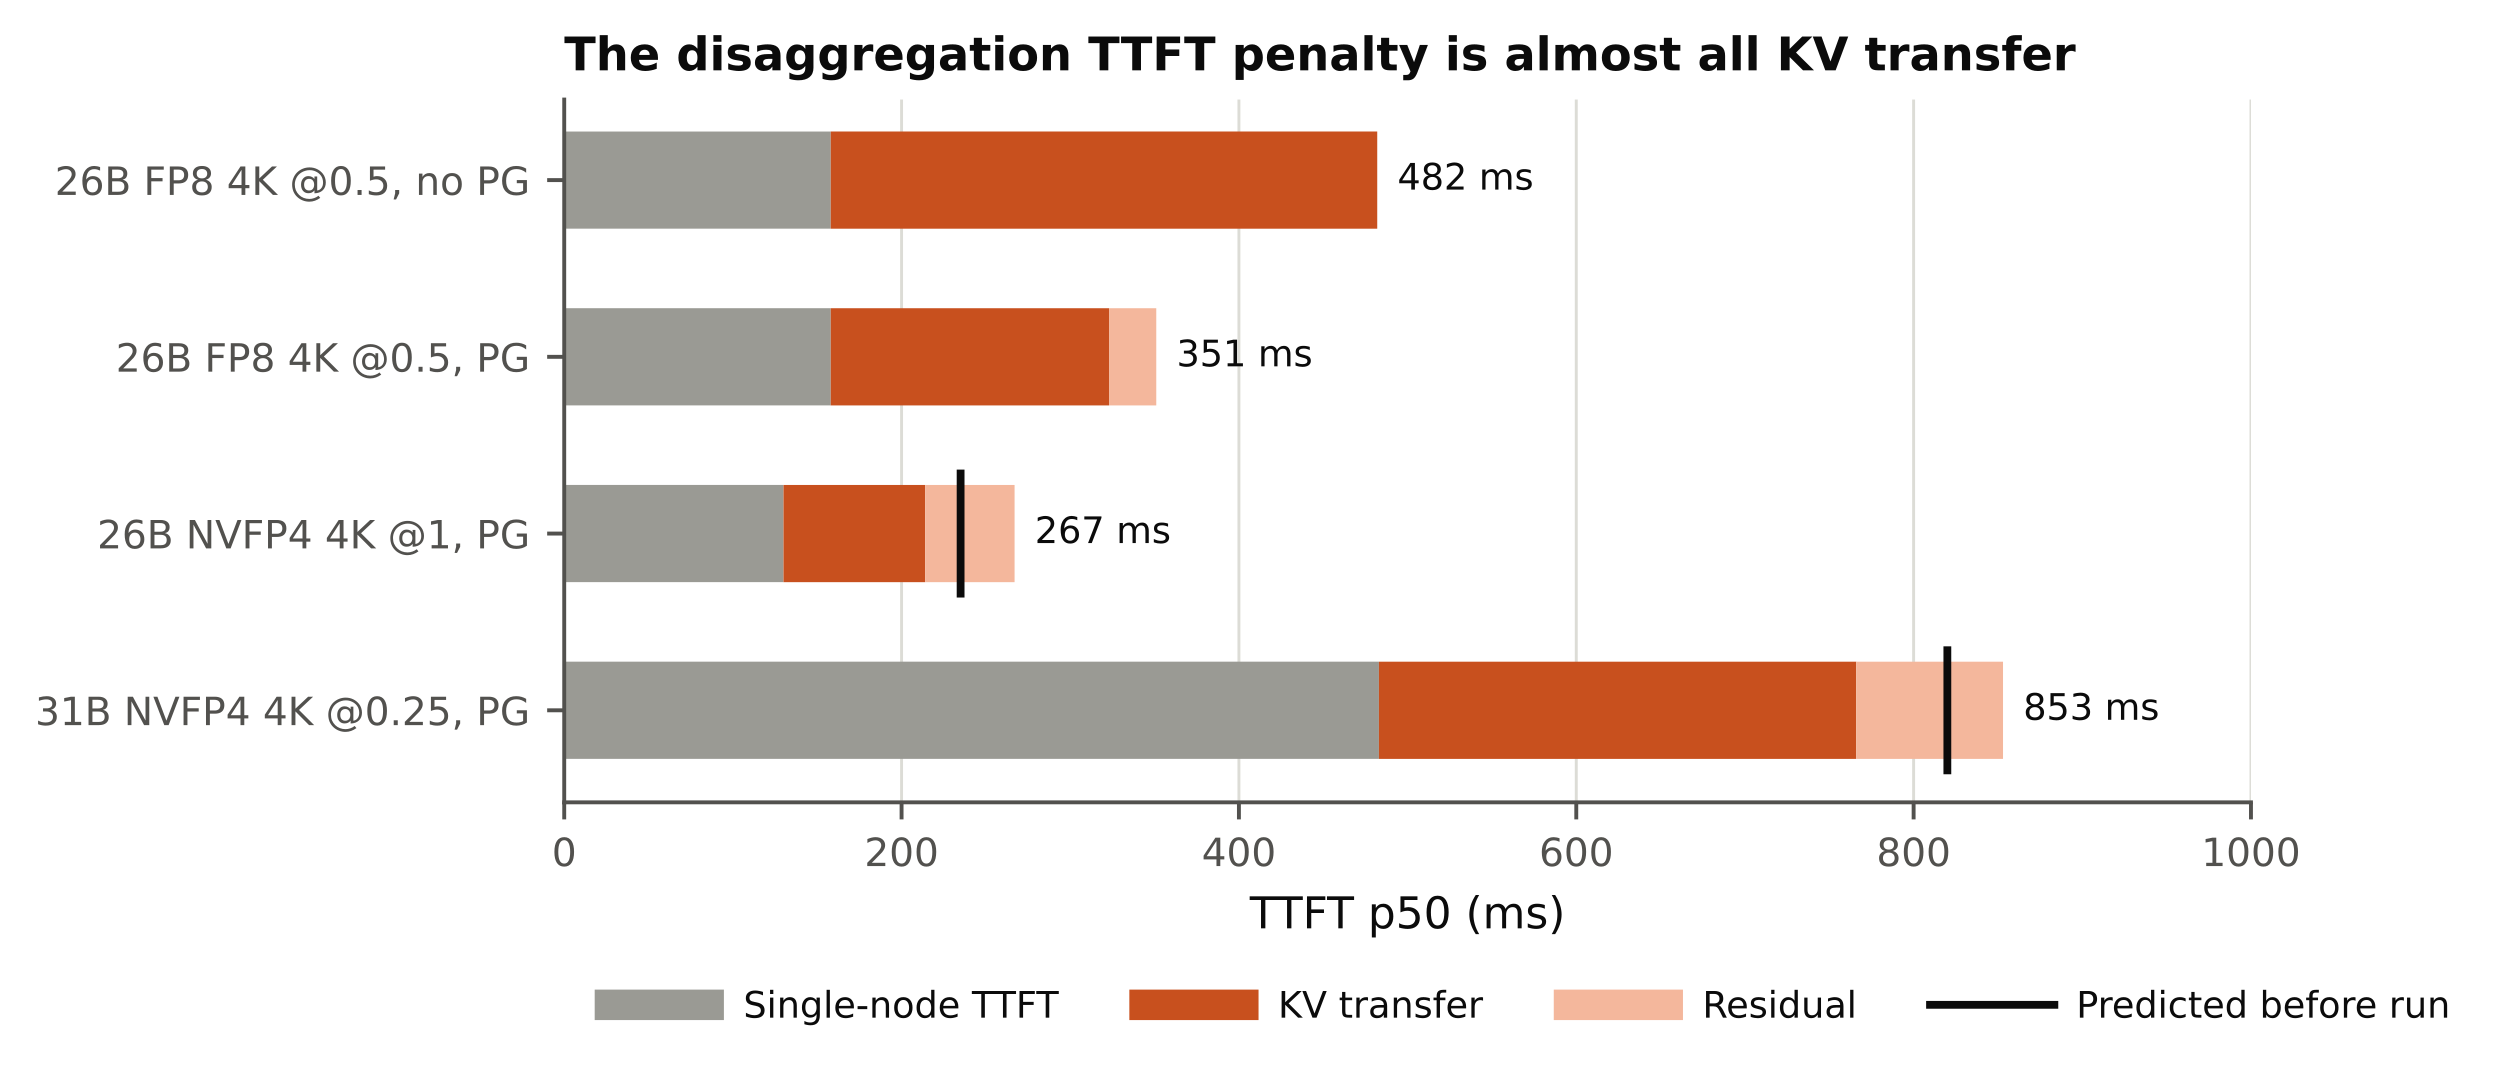
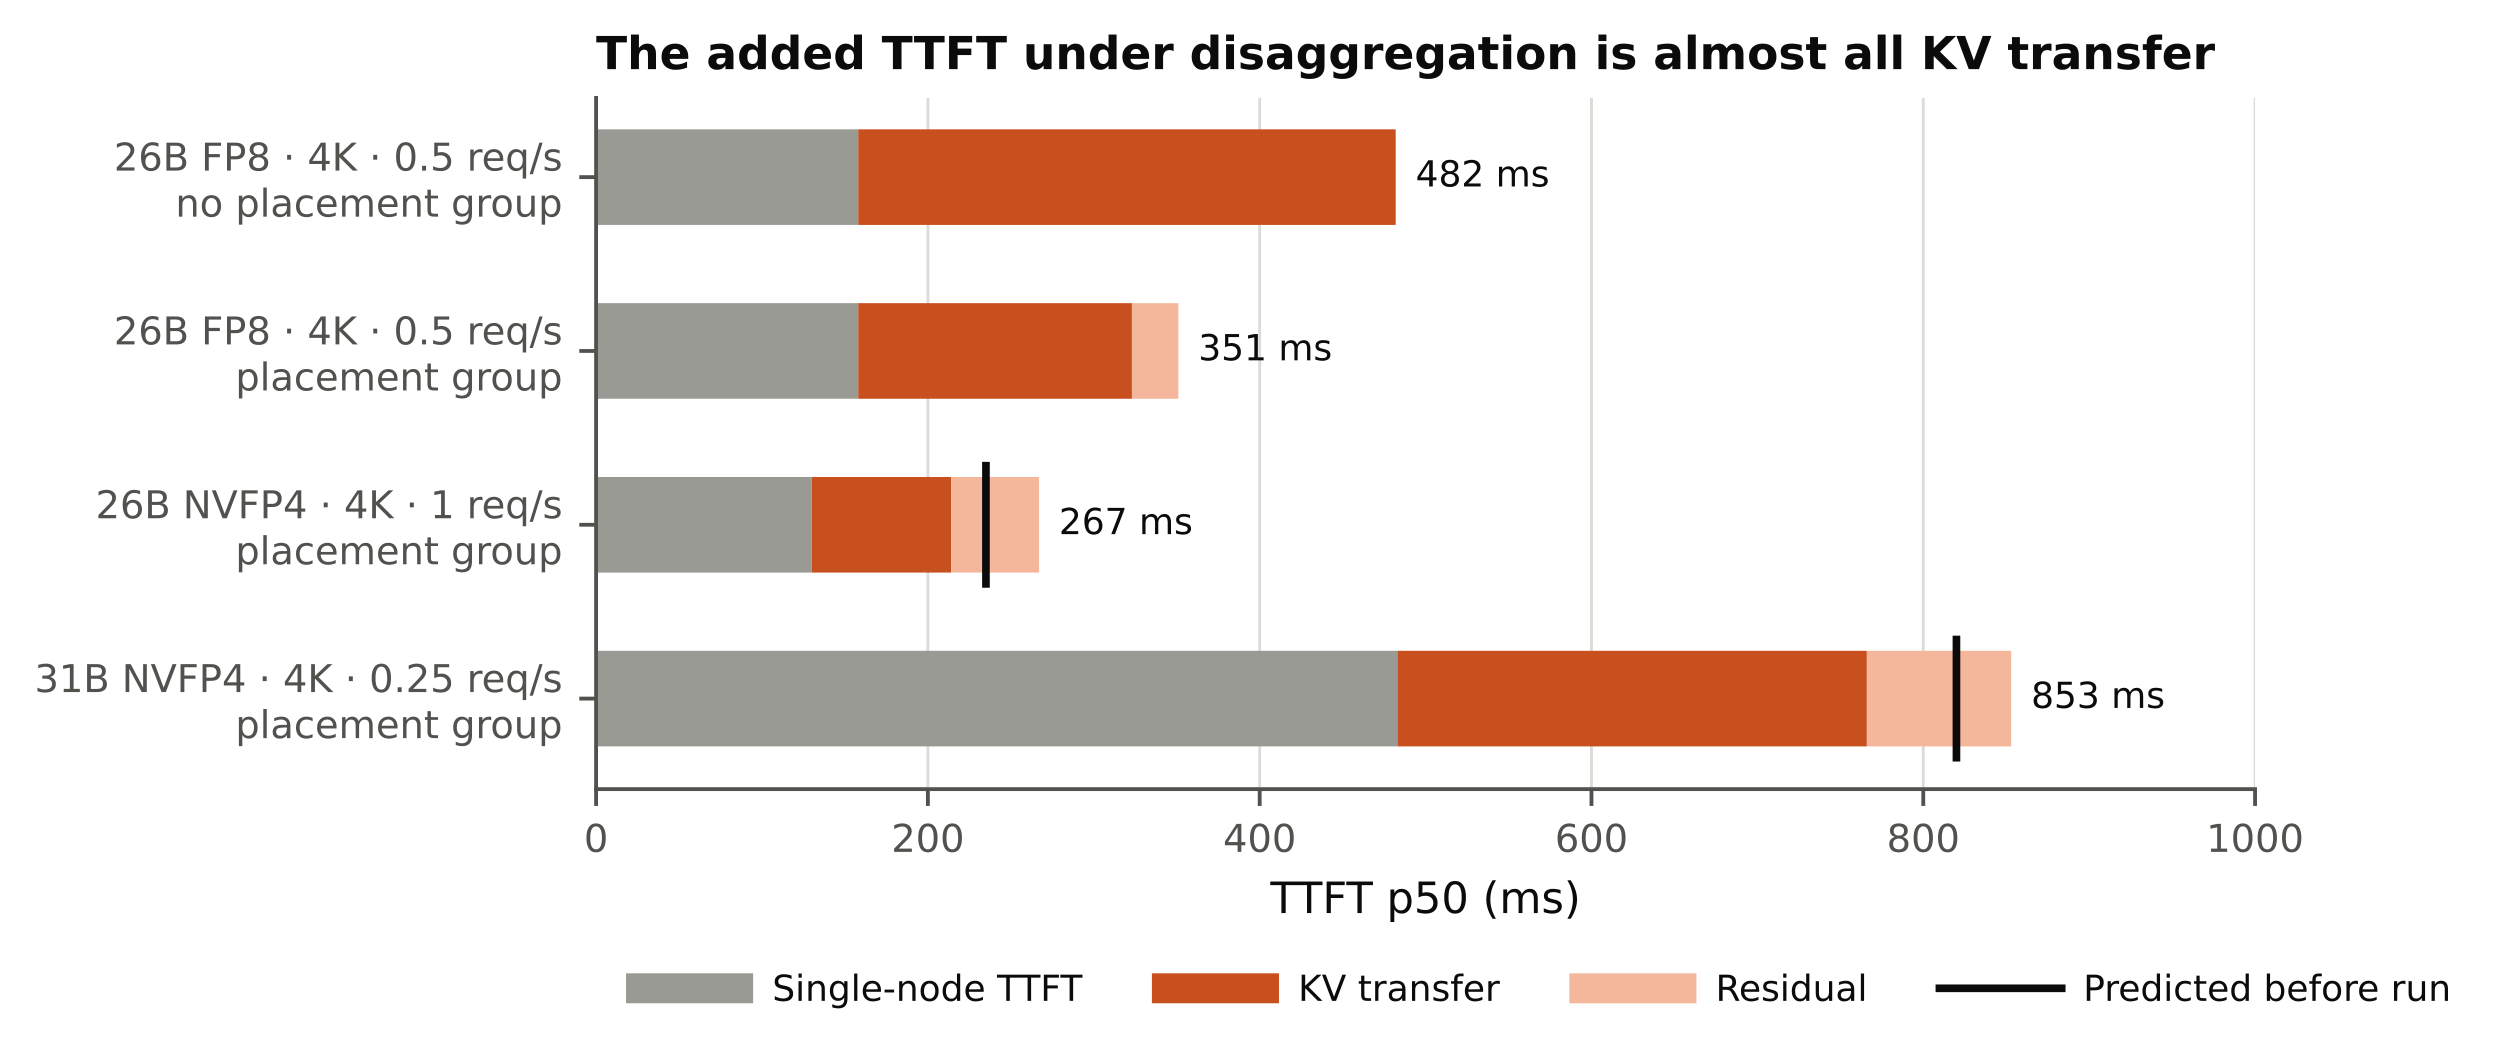
- <svg xmlns="http://www.w3.org/2000/svg" xmlns:xlink="http://www.w3.org/1999/xlink" width="512.763pt" height="220.725pt" viewBox="0 0 512.763 220.725" version="1.1">
+ <svg xmlns="http://www.w3.org/2000/svg" xmlns:xlink="http://www.w3.org/1999/xlink" width="521.345pt" height="220.725pt" viewBox="0 0 521.345 220.725" version="1.1">
  <defs>
    <style type="text/css">*{stroke-linejoin: round; stroke-linecap: butt}</style>
  </defs>
  <g id="figure_1">
    <g id="patch_1">
-       <path d="M 0 220.725  L 512.763 220.725  L 512.763 0  L 0 0  L 0 220.725  z " style="fill: none" />
+       <path d="M 0 220.725  L 521.345 220.725  L 521.345 0  L 0 0  L 0 220.725  z " style="fill: none" />
    </g>
    <g id="axes_1">
      <g id="patch_2">
-         <path d="M 115.725 164.563  L 461.685 164.563  L 461.685 20.419  L 115.725 20.419  L 115.725 164.563  z " style="fill: none" />
+         <path d="M 124.306 164.563  L 470.266 164.563  L 470.266 20.419  L 124.306 20.419  L 124.306 164.563  z " style="fill: none" />
      </g>
      <g id="matplotlib.axis_1">
        <g id="xtick_1">
          <g id="line2d_1">
-             <path d="M 115.725 164.563  L 115.725 20.419  " clip-path="url(#pb0ea7b1e3e)" style="fill: none; stroke: #dcdcd6; stroke-width: 0.6; stroke-linecap: square" />
+             <path d="M 124.306 164.563  L 124.306 20.419  " clip-path="url(#p33b6646d1f)" style="fill: none; stroke: #dcdcd6; stroke-width: 0.6; stroke-linecap: square" />
          </g>
          <g id="line2d_2">
            <defs>
-               <path id="mf646cf04b2" d="M 0 0  L 0 3.5  " style="stroke: #52514e; stroke-width: 0.8" />
+               <path id="m773a301677" d="M 0 0  L 0 3.5  " style="stroke: #52514e; stroke-width: 0.8" />
            </defs>
            <g>
-               <use xlink:href="#mf646cf04b2" x="115.725" y="164.563" style="fill: #52514e; stroke: #52514e; stroke-width: 0.8" />
+               <use xlink:href="#m773a301677" x="124.306" y="164.563" style="fill: #52514e; stroke: #52514e; stroke-width: 0.8" />
            </g>
          </g>
          <g id="text_1">
-             <text style="font-size: 8px; font-family: 'DejaVu Sans', 'Bitstream Vera Sans', 'Computer Modern Sans Serif', 'Lucida Grande', 'Verdana', 'Geneva', 'Lucid', 'Arial', 'Helvetica', 'Avant Garde', sans-serif; text-anchor: middle; fill: #52514e" x="115.725" y="177.641" transform="rotate(-0 115.725 177.6406)">0</text>
+             <text style="font-size: 8px; font-family: 'DejaVu Sans', 'Bitstream Vera Sans', 'Computer Modern Sans Serif', 'Lucida Grande', 'Verdana', 'Geneva', 'Lucid', 'Arial', 'Helvetica', 'Avant Garde', sans-serif; text-anchor: middle; fill: #52514e" x="124.306" y="177.641" transform="rotate(-0 124.3063 177.6406)">0</text>
          </g>
        </g>
        <g id="xtick_2">
          <g id="line2d_3">
-             <path d="M 184.917 164.563  L 184.917 20.419  " clip-path="url(#pb0ea7b1e3e)" style="fill: none; stroke: #dcdcd6; stroke-width: 0.6; stroke-linecap: square" />
+             <path d="M 193.498 164.563  L 193.498 20.419  " clip-path="url(#p33b6646d1f)" style="fill: none; stroke: #dcdcd6; stroke-width: 0.6; stroke-linecap: square" />
          </g>
          <g id="line2d_4">
            <g>
-               <use xlink:href="#mf646cf04b2" x="184.917" y="164.563" style="fill: #52514e; stroke: #52514e; stroke-width: 0.8" />
+               <use xlink:href="#m773a301677" x="193.498" y="164.563" style="fill: #52514e; stroke: #52514e; stroke-width: 0.8" />
            </g>
          </g>
          <g id="text_2">
-             <text style="font-size: 8px; font-family: 'DejaVu Sans', 'Bitstream Vera Sans', 'Computer Modern Sans Serif', 'Lucida Grande', 'Verdana', 'Geneva', 'Lucid', 'Arial', 'Helvetica', 'Avant Garde', sans-serif; text-anchor: middle; fill: #52514e" x="184.917" y="177.641" transform="rotate(-0 184.917 177.6406)">200</text>
+             <text style="font-size: 8px; font-family: 'DejaVu Sans', 'Bitstream Vera Sans', 'Computer Modern Sans Serif', 'Lucida Grande', 'Verdana', 'Geneva', 'Lucid', 'Arial', 'Helvetica', 'Avant Garde', sans-serif; text-anchor: middle; fill: #52514e" x="193.498" y="177.641" transform="rotate(-0 193.4983 177.6406)">200</text>
          </g>
        </g>
        <g id="xtick_3">
          <g id="line2d_5">
-             <path d="M 254.109 164.563  L 254.109 20.419  " clip-path="url(#pb0ea7b1e3e)" style="fill: none; stroke: #dcdcd6; stroke-width: 0.6; stroke-linecap: square" />
+             <path d="M 262.69 164.563  L 262.69 20.419  " clip-path="url(#p33b6646d1f)" style="fill: none; stroke: #dcdcd6; stroke-width: 0.6; stroke-linecap: square" />
          </g>
          <g id="line2d_6">
            <g>
-               <use xlink:href="#mf646cf04b2" x="254.109" y="164.563" style="fill: #52514e; stroke: #52514e; stroke-width: 0.8" />
+               <use xlink:href="#m773a301677" x="262.69" y="164.563" style="fill: #52514e; stroke: #52514e; stroke-width: 0.8" />
            </g>
          </g>
          <g id="text_3">
-             <text style="font-size: 8px; font-family: 'DejaVu Sans', 'Bitstream Vera Sans', 'Computer Modern Sans Serif', 'Lucida Grande', 'Verdana', 'Geneva', 'Lucid', 'Arial', 'Helvetica', 'Avant Garde', sans-serif; text-anchor: middle; fill: #52514e" x="254.109" y="177.641" transform="rotate(-0 254.109 177.6406)">400</text>
+             <text style="font-size: 8px; font-family: 'DejaVu Sans', 'Bitstream Vera Sans', 'Computer Modern Sans Serif', 'Lucida Grande', 'Verdana', 'Geneva', 'Lucid', 'Arial', 'Helvetica', 'Avant Garde', sans-serif; text-anchor: middle; fill: #52514e" x="262.69" y="177.641" transform="rotate(-0 262.6902 177.6406)">400</text>
          </g>
        </g>
        <g id="xtick_4">
          <g id="line2d_7">
-             <path d="M 323.301 164.563  L 323.301 20.419  " clip-path="url(#pb0ea7b1e3e)" style="fill: none; stroke: #dcdcd6; stroke-width: 0.6; stroke-linecap: square" />
+             <path d="M 331.882 164.563  L 331.882 20.419  " clip-path="url(#p33b6646d1f)" style="fill: none; stroke: #dcdcd6; stroke-width: 0.6; stroke-linecap: square" />
          </g>
          <g id="line2d_8">
            <g>
-               <use xlink:href="#mf646cf04b2" x="323.301" y="164.563" style="fill: #52514e; stroke: #52514e; stroke-width: 0.8" />
+               <use xlink:href="#m773a301677" x="331.882" y="164.563" style="fill: #52514e; stroke: #52514e; stroke-width: 0.8" />
            </g>
          </g>
          <g id="text_4">
-             <text style="font-size: 8px; font-family: 'DejaVu Sans', 'Bitstream Vera Sans', 'Computer Modern Sans Serif', 'Lucida Grande', 'Verdana', 'Geneva', 'Lucid', 'Arial', 'Helvetica', 'Avant Garde', sans-serif; text-anchor: middle; fill: #52514e" x="323.301" y="177.641" transform="rotate(-0 323.301 177.6406)">600</text>
+             <text style="font-size: 8px; font-family: 'DejaVu Sans', 'Bitstream Vera Sans', 'Computer Modern Sans Serif', 'Lucida Grande', 'Verdana', 'Geneva', 'Lucid', 'Arial', 'Helvetica', 'Avant Garde', sans-serif; text-anchor: middle; fill: #52514e" x="331.882" y="177.641" transform="rotate(-0 331.8822 177.6406)">600</text>
          </g>
        </g>
        <g id="xtick_5">
          <g id="line2d_9">
-             <path d="M 392.493 164.563  L 392.493 20.419  " clip-path="url(#pb0ea7b1e3e)" style="fill: none; stroke: #dcdcd6; stroke-width: 0.6; stroke-linecap: square" />
+             <path d="M 401.074 164.563  L 401.074 20.419  " clip-path="url(#p33b6646d1f)" style="fill: none; stroke: #dcdcd6; stroke-width: 0.6; stroke-linecap: square" />
          </g>
          <g id="line2d_10">
            <g>
-               <use xlink:href="#mf646cf04b2" x="392.493" y="164.563" style="fill: #52514e; stroke: #52514e; stroke-width: 0.8" />
+               <use xlink:href="#m773a301677" x="401.074" y="164.563" style="fill: #52514e; stroke: #52514e; stroke-width: 0.8" />
            </g>
          </g>
          <g id="text_5">
-             <text style="font-size: 8px; font-family: 'DejaVu Sans', 'Bitstream Vera Sans', 'Computer Modern Sans Serif', 'Lucida Grande', 'Verdana', 'Geneva', 'Lucid', 'Arial', 'Helvetica', 'Avant Garde', sans-serif; text-anchor: middle; fill: #52514e" x="392.493" y="177.641" transform="rotate(-0 392.493 177.6406)">800</text>
+             <text style="font-size: 8px; font-family: 'DejaVu Sans', 'Bitstream Vera Sans', 'Computer Modern Sans Serif', 'Lucida Grande', 'Verdana', 'Geneva', 'Lucid', 'Arial', 'Helvetica', 'Avant Garde', sans-serif; text-anchor: middle; fill: #52514e" x="401.074" y="177.641" transform="rotate(-0 401.0743 177.6406)">800</text>
          </g>
        </g>
        <g id="xtick_6">
          <g id="line2d_11">
-             <path d="M 461.685 164.563  L 461.685 20.419  " clip-path="url(#pb0ea7b1e3e)" style="fill: none; stroke: #dcdcd6; stroke-width: 0.6; stroke-linecap: square" />
+             <path d="M 470.266 164.563  L 470.266 20.419  " clip-path="url(#p33b6646d1f)" style="fill: none; stroke: #dcdcd6; stroke-width: 0.6; stroke-linecap: square" />
          </g>
          <g id="line2d_12">
            <g>
-               <use xlink:href="#mf646cf04b2" x="461.685" y="164.563" style="fill: #52514e; stroke: #52514e; stroke-width: 0.8" />
+               <use xlink:href="#m773a301677" x="470.266" y="164.563" style="fill: #52514e; stroke: #52514e; stroke-width: 0.8" />
            </g>
          </g>
          <g id="text_6">
-             <text style="font-size: 8px; font-family: 'DejaVu Sans', 'Bitstream Vera Sans', 'Computer Modern Sans Serif', 'Lucida Grande', 'Verdana', 'Geneva', 'Lucid', 'Arial', 'Helvetica', 'Avant Garde', sans-serif; text-anchor: middle; fill: #52514e" x="461.685" y="177.641" transform="rotate(-0 461.685 177.6406)">1000</text>
+             <text style="font-size: 8px; font-family: 'DejaVu Sans', 'Bitstream Vera Sans', 'Computer Modern Sans Serif', 'Lucida Grande', 'Verdana', 'Geneva', 'Lucid', 'Arial', 'Helvetica', 'Avant Garde', sans-serif; text-anchor: middle; fill: #52514e" x="470.266" y="177.641" transform="rotate(-0 470.2663 177.6406)">1000</text>
          </g>
        </g>
        <g id="text_7">
-           <text style="font-size: 9px; font-family: 'DejaVu Sans', 'Bitstream Vera Sans', 'Computer Modern Sans Serif', 'Lucida Grande', 'Verdana', 'Geneva', 'Lucid', 'Arial', 'Helvetica', 'Avant Garde', sans-serif; text-anchor: middle; fill: #0b0b0b" x="288.705" y="190.4" transform="rotate(-0 288.705 190.4004)">TTFT p50 (ms)</text>
+           <text style="font-size: 9px; font-family: 'DejaVu Sans', 'Bitstream Vera Sans', 'Computer Modern Sans Serif', 'Lucida Grande', 'Verdana', 'Geneva', 'Lucid', 'Arial', 'Helvetica', 'Avant Garde', sans-serif; text-anchor: middle; fill: #0b0b0b" x="297.286" y="190.4" transform="rotate(-0 297.2862 190.4004)">TTFT p50 (ms)</text>
        </g>
      </g>
      <g id="matplotlib.axis_2">
        <g id="ytick_1">
          <g id="line2d_13">
            <defs>
-               <path id="m85f2fdfb79" d="M 0 0  L -3.5 0  " style="stroke: #52514e; stroke-width: 0.8" />
+               <path id="m0784abf407" d="M 0 0  L -3.5 0  " style="stroke: #52514e; stroke-width: 0.8" />
            </defs>
            <g>
-               <use xlink:href="#m85f2fdfb79" x="115.725" y="36.939" style="fill: #52514e; stroke: #52514e; stroke-width: 0.8" />
+               <use xlink:href="#m0784abf407" x="124.306" y="36.939" style="fill: #52514e; stroke: #52514e; stroke-width: 0.8" />
            </g>
          </g>
          <g id="text_8">
-             <text style="font-size: 8px; font-family: 'DejaVu Sans', 'Bitstream Vera Sans', 'Computer Modern Sans Serif', 'Lucida Grande', 'Verdana', 'Geneva', 'Lucid', 'Arial', 'Helvetica', 'Avant Garde', sans-serif; text-anchor: end; fill: #52514e" x="108.725" y="39.978" transform="rotate(-0 108.725 39.97804)">26B FP8 4K @0.5, no PG</text>
+             <text style="font-size: 8px; font-family: 'DejaVu Sans', 'Bitstream Vera Sans', 'Computer Modern Sans Serif', 'Lucida Grande', 'Verdana', 'Geneva', 'Lucid', 'Arial', 'Helvetica', 'Avant Garde', sans-serif; fill: #52514e" transform="translate(23.7475 35.57734)">26B FP8 · 4K · 0.5 req/s</text>
+             <text style="font-size: 8px; font-family: 'DejaVu Sans', 'Bitstream Vera Sans', 'Computer Modern Sans Serif', 'Lucida Grande', 'Verdana', 'Geneva', 'Lucid', 'Arial', 'Helvetica', 'Avant Garde', sans-serif; fill: #52514e" transform="translate(36.575 45.17953)">no placement group</text>
          </g>
        </g>
        <g id="ytick_2">
          <g id="line2d_14">
            <g>
-               <use xlink:href="#m85f2fdfb79" x="115.725" y="73.188" style="fill: #52514e; stroke: #52514e; stroke-width: 0.8" />
+               <use xlink:href="#m0784abf407" x="124.306" y="73.188" style="fill: #52514e; stroke: #52514e; stroke-width: 0.8" />
            </g>
          </g>
          <g id="text_9">
-             <text style="font-size: 8px; font-family: 'DejaVu Sans', 'Bitstream Vera Sans', 'Computer Modern Sans Serif', 'Lucida Grande', 'Verdana', 'Geneva', 'Lucid', 'Arial', 'Helvetica', 'Avant Garde', sans-serif; text-anchor: end; fill: #52514e" x="108.725" y="76.227" transform="rotate(-0 108.725 76.22701)">26B FP8 4K @0.5, PG</text>
+             <text style="font-size: 8px; font-family: 'DejaVu Sans', 'Bitstream Vera Sans', 'Computer Modern Sans Serif', 'Lucida Grande', 'Verdana', 'Geneva', 'Lucid', 'Arial', 'Helvetica', 'Avant Garde', sans-serif; fill: #52514e" transform="translate(23.7475 71.8263)">26B FP8 · 4K · 0.5 req/s</text>
+             <text style="font-size: 8px; font-family: 'DejaVu Sans', 'Bitstream Vera Sans', 'Computer Modern Sans Serif', 'Lucida Grande', 'Verdana', 'Geneva', 'Lucid', 'Arial', 'Helvetica', 'Avant Garde', sans-serif; fill: #52514e" transform="translate(49.0825 81.42849)">placement group</text>
          </g>
        </g>
        <g id="ytick_3">
          <g id="line2d_15">
            <g>
-               <use xlink:href="#m85f2fdfb79" x="115.725" y="109.437" style="fill: #52514e; stroke: #52514e; stroke-width: 0.8" />
+               <use xlink:href="#m0784abf407" x="124.306" y="109.437" style="fill: #52514e; stroke: #52514e; stroke-width: 0.8" />
            </g>
          </g>
          <g id="text_10">
-             <text style="font-size: 8px; font-family: 'DejaVu Sans', 'Bitstream Vera Sans', 'Computer Modern Sans Serif', 'Lucida Grande', 'Verdana', 'Geneva', 'Lucid', 'Arial', 'Helvetica', 'Avant Garde', sans-serif; text-anchor: end; fill: #52514e" x="108.725" y="112.476" transform="rotate(-0 108.725 112.476)">26B NVFP4 4K @1, PG</text>
+             <text style="font-size: 8px; font-family: 'DejaVu Sans', 'Bitstream Vera Sans', 'Computer Modern Sans Serif', 'Lucida Grande', 'Verdana', 'Geneva', 'Lucid', 'Arial', 'Helvetica', 'Avant Garde', sans-serif; fill: #52514e" transform="translate(19.9225 108.0753)">26B NVFP4 · 4K · 1 req/s</text>
+             <text style="font-size: 8px; font-family: 'DejaVu Sans', 'Bitstream Vera Sans', 'Computer Modern Sans Serif', 'Lucida Grande', 'Verdana', 'Geneva', 'Lucid', 'Arial', 'Helvetica', 'Avant Garde', sans-serif; fill: #52514e" transform="translate(49.0825 117.6775)">placement group</text>
          </g>
        </g>
        <g id="ytick_4">
          <g id="line2d_16">
            <g>
-               <use xlink:href="#m85f2fdfb79" x="115.725" y="145.686" style="fill: #52514e; stroke: #52514e; stroke-width: 0.8" />
+               <use xlink:href="#m0784abf407" x="124.306" y="145.686" style="fill: #52514e; stroke: #52514e; stroke-width: 0.8" />
            </g>
          </g>
          <g id="text_11">
-             <text style="font-size: 8px; font-family: 'DejaVu Sans', 'Bitstream Vera Sans', 'Computer Modern Sans Serif', 'Lucida Grande', 'Verdana', 'Geneva', 'Lucid', 'Arial', 'Helvetica', 'Avant Garde', sans-serif; text-anchor: end; fill: #52514e" x="108.725" y="148.725" transform="rotate(-0 108.725 148.7249)">31B NVFP4 4K @0.25, PG</text>
+             <text style="font-size: 8px; font-family: 'DejaVu Sans', 'Bitstream Vera Sans', 'Computer Modern Sans Serif', 'Lucida Grande', 'Verdana', 'Geneva', 'Lucid', 'Arial', 'Helvetica', 'Avant Garde', sans-serif; fill: #52514e" transform="translate(7.2 144.3242)">31B NVFP4 · 4K · 0.25 req/s</text>
+             <text style="font-size: 8px; font-family: 'DejaVu Sans', 'Bitstream Vera Sans', 'Computer Modern Sans Serif', 'Lucida Grande', 'Verdana', 'Geneva', 'Lucid', 'Arial', 'Helvetica', 'Avant Garde', sans-serif; fill: #52514e" transform="translate(49.0825 153.9264)">placement group</text>
          </g>
        </g>
      </g>
      <g id="patch_3">
-         <path d="M 115.725 46.907  L 170.387 46.907  L 170.387 26.971  L 115.725 26.971  z " clip-path="url(#pb0ea7b1e3e)" style="fill: #9a9a94" />
+         <path d="M 124.306 46.907  L 178.968 46.907  L 178.968 26.971  L 124.306 26.971  z " clip-path="url(#p33b6646d1f)" style="fill: #9a9a94" />
      </g>
      <g id="patch_4">
-         <path d="M 170.387 46.907  L 282.478 46.907  L 282.478 26.971  L 170.387 26.971  z " clip-path="url(#pb0ea7b1e3e)" style="fill: #c8501e" />
+         <path d="M 178.968 46.907  L 291.059 46.907  L 291.059 26.971  L 178.968 26.971  z " clip-path="url(#p33b6646d1f)" style="fill: #c8501e" />
      </g>
      <g id="patch_5">
-         <path d="M 282.478 46.907  L 282.478 46.907  L 282.478 26.971  L 282.478 26.971  z " clip-path="url(#pb0ea7b1e3e)" style="fill: #f4b79c" />
+         <path d="M 291.059 46.907  L 291.059 46.907  L 291.059 26.971  L 291.059 26.971  z " clip-path="url(#p33b6646d1f)" style="fill: #f4b79c" />
      </g>
      <g id="patch_6">
-         <path d="M 115.725 83.156  L 170.387 83.156  L 170.387 63.219  L 115.725 63.219  z " clip-path="url(#pb0ea7b1e3e)" style="fill: #9a9a94" />
+         <path d="M 124.306 83.156  L 178.968 83.156  L 178.968 63.219  L 124.306 63.219  z " clip-path="url(#p33b6646d1f)" style="fill: #9a9a94" />
      </g>
      <g id="patch_7">
-         <path d="M 170.387 83.156  L 227.47 83.156  L 227.47 63.219  L 170.387 63.219  z " clip-path="url(#pb0ea7b1e3e)" style="fill: #c8501e" />
+         <path d="M 178.968 83.156  L 236.051 83.156  L 236.051 63.219  L 178.968 63.219  z " clip-path="url(#p33b6646d1f)" style="fill: #c8501e" />
      </g>
      <g id="patch_8">
-         <path d="M 227.47 83.156  L 237.157 83.156  L 237.157 63.219  L 227.47 63.219  z " clip-path="url(#pb0ea7b1e3e)" style="fill: #f4b79c" />
+         <path d="M 236.051 83.156  L 245.738 83.156  L 245.738 63.219  L 236.051 63.219  z " clip-path="url(#p33b6646d1f)" style="fill: #f4b79c" />
      </g>
      <g id="patch_9">
-         <path d="M 115.725 119.405  L 160.7 119.405  L 160.7 99.468  L 115.725 99.468  z " clip-path="url(#pb0ea7b1e3e)" style="fill: #9a9a94" />
+         <path d="M 124.306 119.405  L 169.281 119.405  L 169.281 99.468  L 124.306 99.468  z " clip-path="url(#p33b6646d1f)" style="fill: #9a9a94" />
      </g>
      <g id="patch_10">
-         <path d="M 160.7 119.405  L 189.76 119.405  L 189.76 99.468  L 160.7 99.468  z " clip-path="url(#pb0ea7b1e3e)" style="fill: #c8501e" />
+         <path d="M 169.281 119.405  L 198.342 119.405  L 198.342 99.468  L 169.281 99.468  z " clip-path="url(#p33b6646d1f)" style="fill: #c8501e" />
      </g>
      <g id="patch_11">
-         <path d="M 189.76 119.405  L 208.096 119.405  L 208.096 99.468  L 189.76 99.468  z " clip-path="url(#pb0ea7b1e3e)" style="fill: #f4b79c" />
+         <path d="M 198.342 119.405  L 216.678 119.405  L 216.678 99.468  L 198.342 99.468  z " clip-path="url(#p33b6646d1f)" style="fill: #f4b79c" />
      </g>
      <g id="patch_12">
-         <path d="M 115.725 155.654  L 282.824 155.654  L 282.824 135.717  L 115.725 135.717  z " clip-path="url(#pb0ea7b1e3e)" style="fill: #9a9a94" />
+         <path d="M 124.306 155.654  L 291.405 155.654  L 291.405 135.717  L 124.306 135.717  z " clip-path="url(#p33b6646d1f)" style="fill: #9a9a94" />
      </g>
      <g id="patch_13">
-         <path d="M 282.824 155.654  L 380.73 155.654  L 380.73 135.717  L 282.824 135.717  z " clip-path="url(#pb0ea7b1e3e)" style="fill: #c8501e" />
+         <path d="M 291.405 155.654  L 389.312 155.654  L 389.312 135.717  L 291.405 135.717  z " clip-path="url(#p33b6646d1f)" style="fill: #c8501e" />
      </g>
      <g id="patch_14">
-         <path d="M 380.73 155.654  L 410.829 155.654  L 410.829 135.717  L 380.73 135.717  z " clip-path="url(#pb0ea7b1e3e)" style="fill: #f4b79c" />
+         <path d="M 389.312 155.654  L 419.41 155.654  L 419.41 135.717  L 389.312 135.717  z " clip-path="url(#p33b6646d1f)" style="fill: #f4b79c" />
      </g>
      <g id="line2d_17">
-         <path d="M 197.026 121.762  L 197.026 97.112  " clip-path="url(#pb0ea7b1e3e)" style="fill: none; stroke: #0b0b0b; stroke-width: 1.6; stroke-linecap: square" />
+         <path d="M 205.607 121.762  L 205.607 97.112  " clip-path="url(#p33b6646d1f)" style="fill: none; stroke: #0b0b0b; stroke-width: 1.6; stroke-linecap: square" />
      </g>
      <g id="line2d_18">
-         <path d="M 399.412 158.011  L 399.412 133.361  " clip-path="url(#pb0ea7b1e3e)" style="fill: none; stroke: #0b0b0b; stroke-width: 1.6; stroke-linecap: square" />
+         <path d="M 407.993 158.011  L 407.993 133.361  " clip-path="url(#p33b6646d1f)" style="fill: none; stroke: #0b0b0b; stroke-width: 1.6; stroke-linecap: square" />
      </g>
      <g id="patch_15">
-         <path d="M 115.725 164.563  L 115.725 20.419  " style="fill: none; stroke: #52514e; stroke-width: 0.8; stroke-linejoin: miter; stroke-linecap: square" />
+         <path d="M 124.306 164.563  L 124.306 20.419  " style="fill: none; stroke: #52514e; stroke-width: 0.8; stroke-linejoin: miter; stroke-linecap: square" />
      </g>
      <g id="patch_16">
-         <path d="M 115.725 164.563  L 461.685 164.563  " style="fill: none; stroke: #52514e; stroke-width: 0.8; stroke-linejoin: miter; stroke-linecap: square" />
+         <path d="M 124.306 164.563  L 470.266 164.563  " style="fill: none; stroke: #52514e; stroke-width: 0.8; stroke-linejoin: miter; stroke-linecap: square" />
      </g>
      <g id="text_12">
-         <text style="font-size: 7.5px; font-family: 'DejaVu Sans', 'Bitstream Vera Sans', 'Computer Modern Sans Serif', 'Lucida Grande', 'Verdana', 'Geneva', 'Lucid', 'Arial', 'Helvetica', 'Avant Garde', sans-serif; text-anchor: start; fill: #0b0b0b" x="286.629" y="38.887" transform="rotate(-0 286.6292 38.88722)">482 ms</text>
+         <text style="font-size: 7.5px; font-family: 'DejaVu Sans', 'Bitstream Vera Sans', 'Computer Modern Sans Serif', 'Lucida Grande', 'Verdana', 'Geneva', 'Lucid', 'Arial', 'Helvetica', 'Avant Garde', sans-serif; text-anchor: start; fill: #0b0b0b" x="295.21" y="38.887" transform="rotate(-0 295.2105 38.88722)">482 ms</text>
      </g>
      <g id="text_13">
-         <text style="font-size: 7.5px; font-family: 'DejaVu Sans', 'Bitstream Vera Sans', 'Computer Modern Sans Serif', 'Lucida Grande', 'Verdana', 'Geneva', 'Lucid', 'Arial', 'Helvetica', 'Avant Garde', sans-serif; text-anchor: start; fill: #0b0b0b" x="241.308" y="75.136" transform="rotate(-0 241.3085 75.13618)">351 ms</text>
+         <text style="font-size: 7.5px; font-family: 'DejaVu Sans', 'Bitstream Vera Sans', 'Computer Modern Sans Serif', 'Lucida Grande', 'Verdana', 'Geneva', 'Lucid', 'Arial', 'Helvetica', 'Avant Garde', sans-serif; text-anchor: start; fill: #0b0b0b" x="249.89" y="75.136" transform="rotate(-0 249.8897 75.13618)">351 ms</text>
      </g>
      <g id="text_14">
-         <text style="font-size: 7.5px; font-family: 'DejaVu Sans', 'Bitstream Vera Sans', 'Computer Modern Sans Serif', 'Lucida Grande', 'Verdana', 'Geneva', 'Lucid', 'Arial', 'Helvetica', 'Avant Garde', sans-serif; text-anchor: start; fill: #0b0b0b" x="212.248" y="111.385" transform="rotate(-0 212.2478 111.3851)">267 ms</text>
+         <text style="font-size: 7.5px; font-family: 'DejaVu Sans', 'Bitstream Vera Sans', 'Computer Modern Sans Serif', 'Lucida Grande', 'Verdana', 'Geneva', 'Lucid', 'Arial', 'Helvetica', 'Avant Garde', sans-serif; text-anchor: start; fill: #0b0b0b" x="220.829" y="111.385" transform="rotate(-0 220.8291 111.3851)">267 ms</text>
      </g>
      <g id="text_15">
-         <text style="font-size: 7.5px; font-family: 'DejaVu Sans', 'Bitstream Vera Sans', 'Computer Modern Sans Serif', 'Lucida Grande', 'Verdana', 'Geneva', 'Lucid', 'Arial', 'Helvetica', 'Avant Garde', sans-serif; text-anchor: start; fill: #0b0b0b" x="414.98" y="147.634" transform="rotate(-0 414.9804 147.6341)">853 ms</text>
+         <text style="font-size: 7.5px; font-family: 'DejaVu Sans', 'Bitstream Vera Sans', 'Computer Modern Sans Serif', 'Lucida Grande', 'Verdana', 'Geneva', 'Lucid', 'Arial', 'Helvetica', 'Avant Garde', sans-serif; text-anchor: start; fill: #0b0b0b" x="423.562" y="147.634" transform="rotate(-0 423.5616 147.6341)">853 ms</text>
      </g>
      <g id="text_16">
-         <text style="font-weight: 700; font-size: 9.5px; font-family: 'DejaVu Sans', 'Bitstream Vera Sans', 'Computer Modern Sans Serif', 'Lucida Grande', 'Verdana', 'Geneva', 'Lucid', 'Arial', 'Helvetica', 'Avant Garde', sans-serif; text-anchor: start; fill: #0b0b0b" x="115.725" y="14.419" transform="rotate(-0 115.725 14.41852)">The disaggregation TTFT penalty is almost all KV transfer</text>
+         <text style="font-weight: 700; font-size: 9.5px; font-family: 'DejaVu Sans', 'Bitstream Vera Sans', 'Computer Modern Sans Serif', 'Lucida Grande', 'Verdana', 'Geneva', 'Lucid', 'Arial', 'Helvetica', 'Avant Garde', sans-serif; text-anchor: start; fill: #0b0b0b" x="124.306" y="14.419" transform="rotate(-0 124.3063 14.41852)">The added TTFT under disaggregation is almost all KV transfer</text>
      </g>
      <g id="legend_1">
        <g id="patch_17">
-           <path d="M 122.475 208.723  L 147.975 208.723  L 147.975 203.473  L 122.475 203.473  z " style="fill: #9a9a94; stroke: #9a9a94; stroke-linejoin: miter" />
+           <path d="M 131.056 208.723  L 156.556 208.723  L 156.556 203.473  L 131.056 203.473  z " style="fill: #9a9a94; stroke: #9a9a94; stroke-linejoin: miter" />
        </g>
        <g id="text_17">
-           <text style="font-size: 7.5px; font-family: 'DejaVu Sans', 'Bitstream Vera Sans', 'Computer Modern Sans Serif', 'Lucida Grande', 'Verdana', 'Geneva', 'Lucid', 'Arial', 'Helvetica', 'Avant Garde', sans-serif; text-anchor: start; fill: #0b0b0b" x="152.475" y="208.723" transform="rotate(-0 152.475 208.723)">Single-node TTFT</text>
+           <text style="font-size: 7.5px; font-family: 'DejaVu Sans', 'Bitstream Vera Sans', 'Computer Modern Sans Serif', 'Lucida Grande', 'Verdana', 'Geneva', 'Lucid', 'Arial', 'Helvetica', 'Avant Garde', sans-serif; text-anchor: start; fill: #0b0b0b" x="161.056" y="208.723" transform="rotate(-0 161.0563 208.723)">Single-node TTFT</text>
        </g>
        <g id="patch_18">
-           <path d="M 232.134 208.723  L 257.634 208.723  L 257.634 203.473  L 232.134 203.473  z " style="fill: #c8501e; stroke: #c8501e; stroke-linejoin: miter" />
+           <path d="M 240.716 208.723  L 266.216 208.723  L 266.216 203.473  L 240.716 203.473  z " style="fill: #c8501e; stroke: #c8501e; stroke-linejoin: miter" />
        </g>
        <g id="text_18">
-           <text style="font-size: 7.5px; font-family: 'DejaVu Sans', 'Bitstream Vera Sans', 'Computer Modern Sans Serif', 'Lucida Grande', 'Verdana', 'Geneva', 'Lucid', 'Arial', 'Helvetica', 'Avant Garde', sans-serif; text-anchor: start; fill: #0b0b0b" x="262.134" y="208.723" transform="rotate(-0 262.1344 208.723)">KV transfer</text>
+           <text style="font-size: 7.5px; font-family: 'DejaVu Sans', 'Bitstream Vera Sans', 'Computer Modern Sans Serif', 'Lucida Grande', 'Verdana', 'Geneva', 'Lucid', 'Arial', 'Helvetica', 'Avant Garde', sans-serif; text-anchor: start; fill: #0b0b0b" x="270.716" y="208.723" transform="rotate(-0 270.7156 208.723)">KV transfer</text>
        </g>
        <g id="patch_19">
-           <path d="M 319.185 208.723  L 344.685 208.723  L 344.685 203.473  L 319.185 203.473  z " style="fill: #f4b79c; stroke: #f4b79c; stroke-linejoin: miter" />
+           <path d="M 327.766 208.723  L 353.266 208.723  L 353.266 203.473  L 327.766 203.473  z " style="fill: #f4b79c; stroke: #f4b79c; stroke-linejoin: miter" />
        </g>
        <g id="text_19">
-           <text style="font-size: 7.5px; font-family: 'DejaVu Sans', 'Bitstream Vera Sans', 'Computer Modern Sans Serif', 'Lucida Grande', 'Verdana', 'Geneva', 'Lucid', 'Arial', 'Helvetica', 'Avant Garde', sans-serif; text-anchor: start; fill: #0b0b0b" x="349.185" y="208.723" transform="rotate(-0 349.1848 208.723)">Residual</text>
+           <text style="font-size: 7.5px; font-family: 'DejaVu Sans', 'Bitstream Vera Sans', 'Computer Modern Sans Serif', 'Lucida Grande', 'Verdana', 'Geneva', 'Lucid', 'Arial', 'Helvetica', 'Avant Garde', sans-serif; text-anchor: start; fill: #0b0b0b" x="357.766" y="208.723" transform="rotate(-0 357.766 208.723)">Residual</text>
        </g>
        <g id="line2d_19">
-           <path d="M 395.859 206.098  L 408.609 206.098  L 421.359 206.098  " style="fill: none; stroke: #0b0b0b; stroke-width: 1.6; stroke-linecap: square" />
+           <path d="M 404.441 206.098  L 417.191 206.098  L 429.941 206.098  " style="fill: none; stroke: #0b0b0b; stroke-width: 1.6; stroke-linecap: square" />
        </g>
        <g id="text_20">
-           <text style="font-size: 7.5px; font-family: 'DejaVu Sans', 'Bitstream Vera Sans', 'Computer Modern Sans Serif', 'Lucida Grande', 'Verdana', 'Geneva', 'Lucid', 'Arial', 'Helvetica', 'Avant Garde', sans-serif; text-anchor: start; fill: #0b0b0b" x="425.859" y="208.723" transform="rotate(-0 425.8594 208.723)">Predicted before run</text>
+           <text style="font-size: 7.5px; font-family: 'DejaVu Sans', 'Bitstream Vera Sans', 'Computer Modern Sans Serif', 'Lucida Grande', 'Verdana', 'Geneva', 'Lucid', 'Arial', 'Helvetica', 'Avant Garde', sans-serif; text-anchor: start; fill: #0b0b0b" x="434.441" y="208.723" transform="rotate(-0 434.4406 208.723)">Predicted before run</text>
        </g>
      </g>
    </g>
  </g>
  <defs>
-     <clipPath id="pb0ea7b1e3e">
-       <rect x="115.725" y="20.419" width="345.96" height="144.144" />
+     <clipPath id="p33b6646d1f">
+       <rect x="124.306" y="20.419" width="345.96" height="144.144" />
    </clipPath>
  </defs>
</svg>
